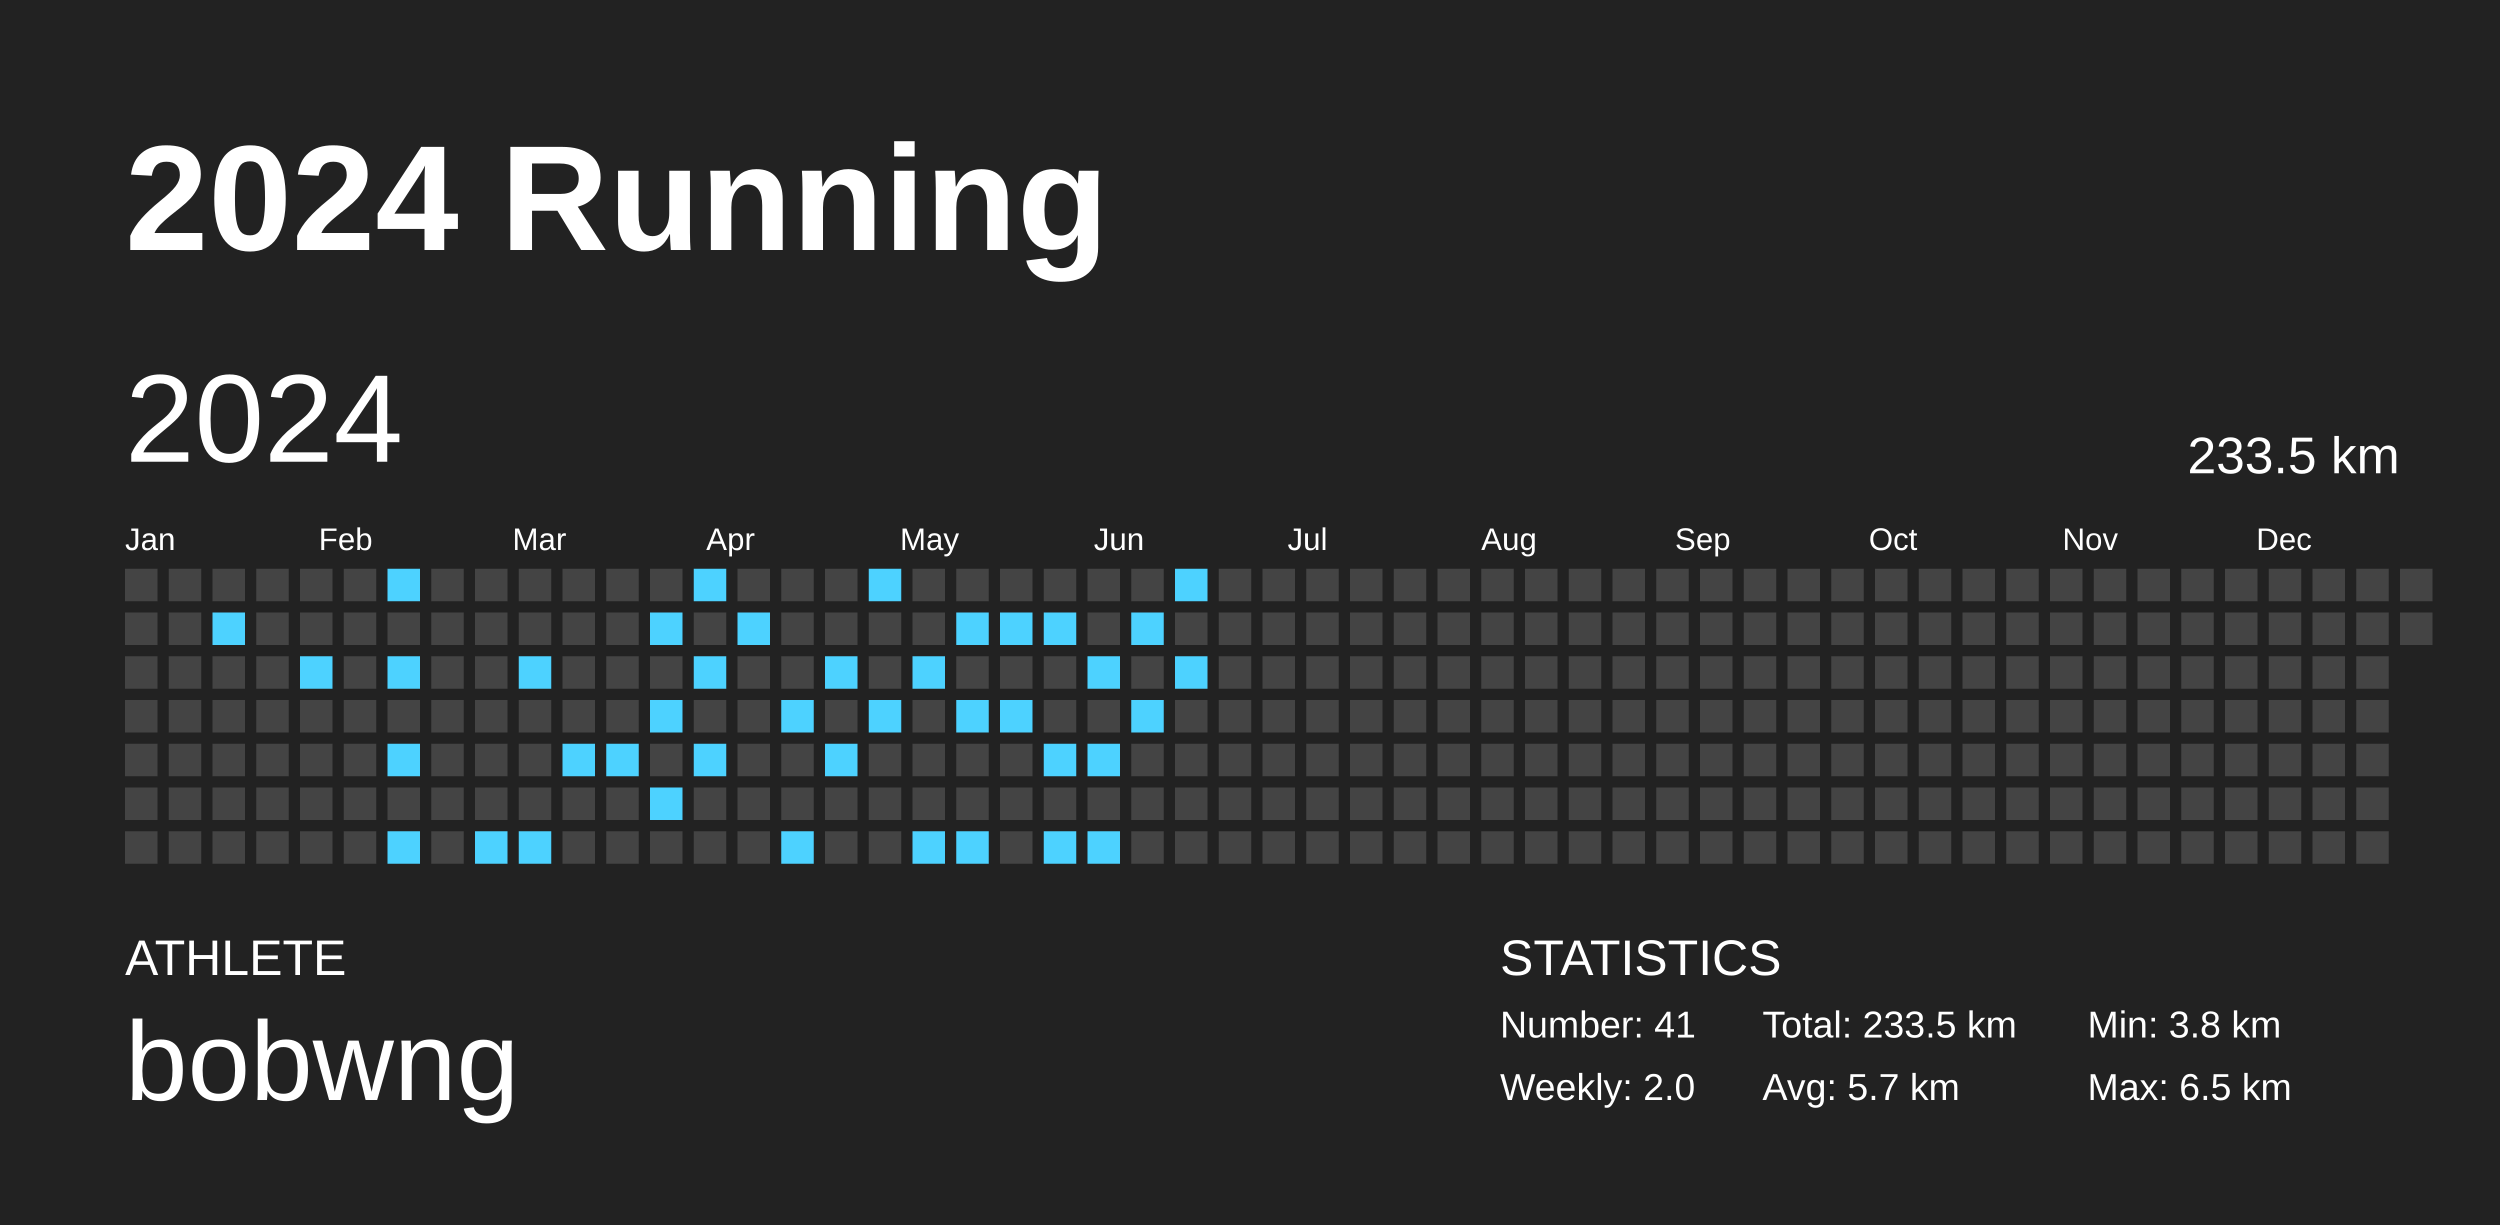
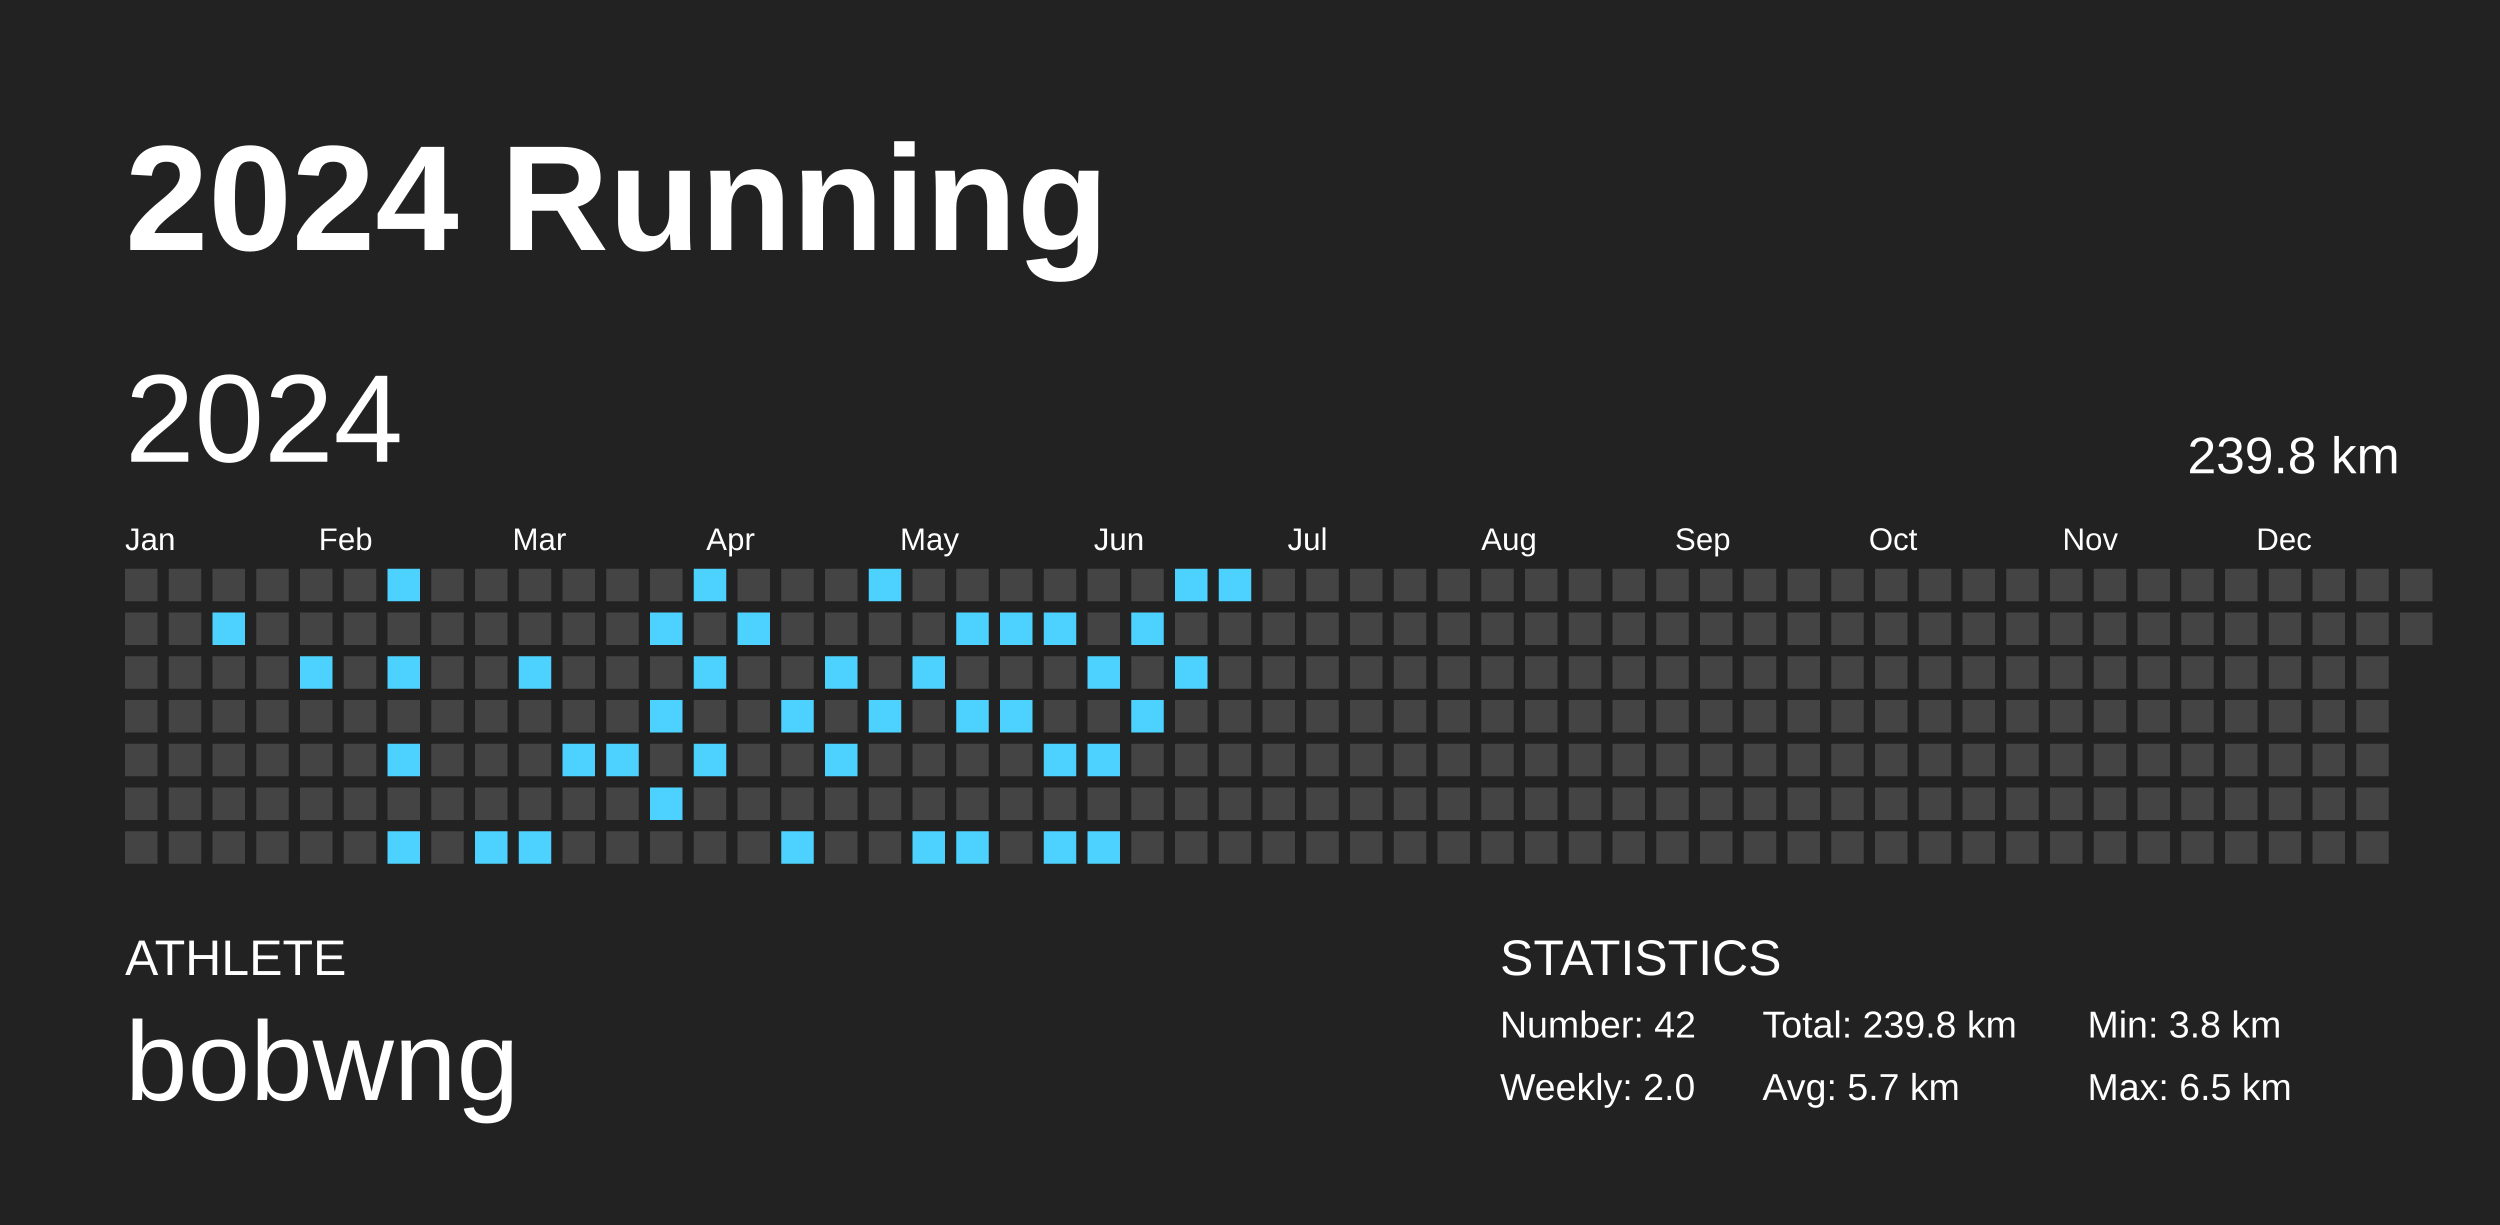
<svg xmlns="http://www.w3.org/2000/svg" baseProfile="full" height="98mm" version="1.1" viewBox="0,0,200,98" width="200mm">
  <defs />
  <rect fill="#222222" height="98" width="200" x="0" y="0" />
  <text fill="#FFFFFF" style="font-size:12px; font-family:Arial; font-weight:bold;" x="10" y="20">2024 Running</text>
  <text fill="#FFFFFF" style="font-size:4px; font-family:Arial" x="10" y="78">ATHLETE</text>
  <text fill="#FFFFFF" style="font-size:9px; font-family:Arial" x="10" y="88">bobwng</text>
  <text fill="#FFFFFF" style="font-size:4px; font-family:Arial" x="120" y="78">STATISTICS</text>
-   <text fill="#FFFFFF" style="font-size:3px; font-family:Arial" x="120" y="83">Number: 41</text>
+   <text fill="#FFFFFF" style="font-size:3px; font-family:Arial" x="120" y="83">Number: 42</text>
  <text fill="#FFFFFF" style="font-size:3px; font-family:Arial" x="120" y="88">Weekly: 2.0</text>
-   <text fill="#FFFFFF" style="font-size:3px; font-family:Arial" x="141" y="83">Total: 233.5 km</text>
+   <text fill="#FFFFFF" style="font-size:3px; font-family:Arial" x="141" y="83">Total: 239.8 km</text>
  <text fill="#FFFFFF" style="font-size:3px; font-family:Arial" x="141" y="88">Avg: 5.7 km</text>
  <text fill="#FFFFFF" style="font-size:3px; font-family:Arial" x="167" y="83">Min: 3.8 km</text>
  <text fill="#FFFFFF" style="font-size:3px; font-family:Arial" x="167" y="88">Max: 6.5 km</text>
  <text dominant-baseline="hanging" fill="#FFFFFF" style="font-size:10.0px; font-family:Arial;" x="10" y="30">2024</text>
-   <text dominant-baseline="hanging" fill="#FFFFFF" style="font-size:4.125px; font-family:Arial;" x="175" y="35">233.5 km</text>
+   <text dominant-baseline="hanging" fill="#FFFFFF" style="font-size:4.125px; font-family:Arial;" x="175" y="35">239.8 km</text>
  <text fill="#FFFFFF" style="font-size:2.5px; font-family:Arial" x="10.0" y="44">Jan</text>
  <text fill="#FFFFFF" style="font-size:2.5px; font-family:Arial" x="25.5" y="44">Feb</text>
  <text fill="#FFFFFF" style="font-size:2.5px; font-family:Arial" x="41.0" y="44">Mar</text>
  <text fill="#FFFFFF" style="font-size:2.5px; font-family:Arial" x="56.5" y="44">Apr</text>
  <text fill="#FFFFFF" style="font-size:2.5px; font-family:Arial" x="72.0" y="44">May</text>
  <text fill="#FFFFFF" style="font-size:2.5px; font-family:Arial" x="87.5" y="44">Jun</text>
  <text fill="#FFFFFF" style="font-size:2.5px; font-family:Arial" x="103.0" y="44">Jul</text>
  <text fill="#FFFFFF" style="font-size:2.5px; font-family:Arial" x="118.5" y="44">Aug</text>
  <text fill="#FFFFFF" style="font-size:2.5px; font-family:Arial" x="134.0" y="44">Sep</text>
  <text fill="#FFFFFF" style="font-size:2.5px; font-family:Arial" x="149.5" y="44">Oct</text>
  <text fill="#FFFFFF" style="font-size:2.5px; font-family:Arial" x="165.0" y="44">Nov</text>
  <text fill="#FFFFFF" style="font-size:2.5px; font-family:Arial" x="180.5" y="44">Dec</text>
  <rect fill="#444444" height="2.6" width="2.6" x="10.0" y="45.5" />
  <rect fill="#444444" height="2.6" width="2.6" x="10.0" y="49.0" />
  <rect fill="#444444" height="2.6" width="2.6" x="10.0" y="52.5" />
  <rect fill="#444444" height="2.6" width="2.6" x="10.0" y="56.0" />
  <rect fill="#444444" height="2.6" width="2.6" x="10.0" y="59.5" />
  <rect fill="#444444" height="2.6" width="2.6" x="10.0" y="63.0" />
  <rect fill="#444444" height="2.6" width="2.6" x="10.0" y="66.5" />
  <rect fill="#444444" height="2.6" width="2.6" x="13.5" y="45.5" />
  <rect fill="#444444" height="2.6" width="2.6" x="13.5" y="49.0" />
  <rect fill="#444444" height="2.6" width="2.6" x="13.5" y="52.5" />
  <rect fill="#444444" height="2.6" width="2.6" x="13.5" y="56.0" />
  <rect fill="#444444" height="2.6" width="2.6" x="13.5" y="59.5" />
  <rect fill="#444444" height="2.6" width="2.6" x="13.5" y="63.0" />
  <rect fill="#444444" height="2.6" width="2.6" x="13.5" y="66.5" />
  <rect fill="#444444" height="2.6" width="2.6" x="17.0" y="45.5" />
  <rect fill="#4dd2ff" height="2.6" width="2.6" x="17.0" y="49.0" />
  <rect fill="#444444" height="2.6" width="2.6" x="17.0" y="52.5" />
  <rect fill="#444444" height="2.6" width="2.6" x="17.0" y="56.0" />
  <rect fill="#444444" height="2.6" width="2.6" x="17.0" y="59.5" />
  <rect fill="#444444" height="2.6" width="2.6" x="17.0" y="63.0" />
  <rect fill="#444444" height="2.6" width="2.6" x="17.0" y="66.5" />
  <rect fill="#444444" height="2.6" width="2.6" x="20.5" y="45.5" />
  <rect fill="#444444" height="2.6" width="2.6" x="20.5" y="49.0" />
  <rect fill="#444444" height="2.6" width="2.6" x="20.5" y="52.5" />
  <rect fill="#444444" height="2.6" width="2.6" x="20.5" y="56.0" />
  <rect fill="#444444" height="2.6" width="2.6" x="20.5" y="59.5" />
  <rect fill="#444444" height="2.6" width="2.6" x="20.5" y="63.0" />
  <rect fill="#444444" height="2.6" width="2.6" x="20.5" y="66.5" />
  <rect fill="#444444" height="2.6" width="2.6" x="24.0" y="45.5" />
  <rect fill="#444444" height="2.6" width="2.6" x="24.0" y="49.0" />
  <rect fill="#4dd2ff" height="2.6" width="2.6" x="24.0" y="52.5" />
  <rect fill="#444444" height="2.6" width="2.6" x="24.0" y="56.0" />
  <rect fill="#444444" height="2.6" width="2.6" x="24.0" y="59.5" />
  <rect fill="#444444" height="2.6" width="2.6" x="24.0" y="63.0" />
  <rect fill="#444444" height="2.6" width="2.6" x="24.0" y="66.5" />
  <rect fill="#444444" height="2.6" width="2.6" x="27.5" y="45.5" />
  <rect fill="#444444" height="2.6" width="2.6" x="27.5" y="49.0" />
  <rect fill="#444444" height="2.6" width="2.6" x="27.5" y="52.5" />
  <rect fill="#444444" height="2.6" width="2.6" x="27.5" y="56.0" />
  <rect fill="#444444" height="2.6" width="2.6" x="27.5" y="59.5" />
  <rect fill="#444444" height="2.6" width="2.6" x="27.5" y="63.0" />
  <rect fill="#444444" height="2.6" width="2.6" x="27.5" y="66.5" />
  <rect fill="#4dd2ff" height="2.6" width="2.6" x="31.0" y="45.5" />
  <rect fill="#444444" height="2.6" width="2.6" x="31.0" y="49.0" />
  <rect fill="#4dd2ff" height="2.6" width="2.6" x="31.0" y="52.5" />
  <rect fill="#444444" height="2.6" width="2.6" x="31.0" y="56.0" />
  <rect fill="#4dd2ff" height="2.6" width="2.6" x="31.0" y="59.5" />
  <rect fill="#444444" height="2.6" width="2.6" x="31.0" y="63.0" />
  <rect fill="#4dd2ff" height="2.6" width="2.6" x="31.0" y="66.5" />
  <rect fill="#444444" height="2.6" width="2.6" x="34.5" y="45.5" />
  <rect fill="#444444" height="2.6" width="2.6" x="34.5" y="49.0" />
  <rect fill="#444444" height="2.6" width="2.6" x="34.5" y="52.5" />
  <rect fill="#444444" height="2.6" width="2.6" x="34.5" y="56.0" />
  <rect fill="#444444" height="2.6" width="2.6" x="34.5" y="59.5" />
  <rect fill="#444444" height="2.6" width="2.6" x="34.5" y="63.0" />
  <rect fill="#444444" height="2.6" width="2.6" x="34.5" y="66.5" />
  <rect fill="#444444" height="2.6" width="2.6" x="38.0" y="45.5" />
  <rect fill="#444444" height="2.6" width="2.6" x="38.0" y="49.0" />
  <rect fill="#444444" height="2.6" width="2.6" x="38.0" y="52.5" />
  <rect fill="#444444" height="2.6" width="2.6" x="38.0" y="56.0" />
  <rect fill="#444444" height="2.6" width="2.6" x="38.0" y="59.5" />
  <rect fill="#444444" height="2.6" width="2.6" x="38.0" y="63.0" />
  <rect fill="#4dd2ff" height="2.6" width="2.6" x="38.0" y="66.5" />
  <rect fill="#444444" height="2.6" width="2.6" x="41.5" y="45.5" />
  <rect fill="#444444" height="2.6" width="2.6" x="41.5" y="49.0" />
  <rect fill="#4dd2ff" height="2.6" width="2.6" x="41.5" y="52.5" />
  <rect fill="#444444" height="2.6" width="2.6" x="41.5" y="56.0" />
  <rect fill="#444444" height="2.6" width="2.6" x="41.5" y="59.5" />
  <rect fill="#444444" height="2.6" width="2.6" x="41.5" y="63.0" />
  <rect fill="#4dd2ff" height="2.6" width="2.6" x="41.5" y="66.5" />
  <rect fill="#444444" height="2.6" width="2.6" x="45.0" y="45.5" />
  <rect fill="#444444" height="2.6" width="2.6" x="45.0" y="49.0" />
  <rect fill="#444444" height="2.6" width="2.6" x="45.0" y="52.5" />
  <rect fill="#444444" height="2.6" width="2.6" x="45.0" y="56.0" />
  <rect fill="#4dd2ff" height="2.6" width="2.6" x="45.0" y="59.5" />
  <rect fill="#444444" height="2.6" width="2.6" x="45.0" y="63.0" />
  <rect fill="#444444" height="2.6" width="2.6" x="45.0" y="66.5" />
  <rect fill="#444444" height="2.6" width="2.6" x="48.5" y="45.5" />
  <rect fill="#444444" height="2.6" width="2.6" x="48.5" y="49.0" />
  <rect fill="#444444" height="2.6" width="2.6" x="48.5" y="52.5" />
  <rect fill="#444444" height="2.6" width="2.6" x="48.5" y="56.0" />
  <rect fill="#4dd2ff" height="2.6" width="2.6" x="48.5" y="59.5" />
  <rect fill="#444444" height="2.6" width="2.6" x="48.5" y="63.0" />
  <rect fill="#444444" height="2.6" width="2.6" x="48.5" y="66.5" />
  <rect fill="#444444" height="2.6" width="2.6" x="52.0" y="45.5" />
  <rect fill="#4dd2ff" height="2.6" width="2.6" x="52.0" y="49.0" />
  <rect fill="#444444" height="2.6" width="2.6" x="52.0" y="52.5" />
  <rect fill="#4dd2ff" height="2.6" width="2.6" x="52.0" y="56.0" />
  <rect fill="#444444" height="2.6" width="2.6" x="52.0" y="59.5" />
  <rect fill="#4dd2ff" height="2.6" width="2.6" x="52.0" y="63.0" />
  <rect fill="#444444" height="2.6" width="2.6" x="52.0" y="66.5" />
  <rect fill="#4dd2ff" height="2.6" width="2.6" x="55.5" y="45.5" />
  <rect fill="#444444" height="2.6" width="2.6" x="55.5" y="49.0" />
  <rect fill="#4dd2ff" height="2.6" width="2.6" x="55.5" y="52.5" />
  <rect fill="#444444" height="2.6" width="2.6" x="55.5" y="56.0" />
  <rect fill="#4dd2ff" height="2.6" width="2.6" x="55.5" y="59.5" />
  <rect fill="#444444" height="2.6" width="2.6" x="55.5" y="63.0" />
  <rect fill="#444444" height="2.6" width="2.6" x="55.5" y="66.5" />
  <rect fill="#444444" height="2.6" width="2.6" x="59.0" y="45.5" />
  <rect fill="#4dd2ff" height="2.6" width="2.6" x="59.0" y="49.0" />
  <rect fill="#444444" height="2.6" width="2.6" x="59.0" y="52.5" />
  <rect fill="#444444" height="2.6" width="2.6" x="59.0" y="56.0" />
  <rect fill="#444444" height="2.6" width="2.6" x="59.0" y="59.5" />
  <rect fill="#444444" height="2.6" width="2.6" x="59.0" y="63.0" />
  <rect fill="#444444" height="2.6" width="2.6" x="59.0" y="66.5" />
  <rect fill="#444444" height="2.6" width="2.6" x="62.5" y="45.5" />
  <rect fill="#444444" height="2.6" width="2.6" x="62.5" y="49.0" />
  <rect fill="#444444" height="2.6" width="2.6" x="62.5" y="52.5" />
  <rect fill="#4dd2ff" height="2.6" width="2.6" x="62.5" y="56.0" />
  <rect fill="#444444" height="2.6" width="2.6" x="62.5" y="59.5" />
  <rect fill="#444444" height="2.6" width="2.6" x="62.5" y="63.0" />
  <rect fill="#4dd2ff" height="2.6" width="2.6" x="62.5" y="66.5" />
  <rect fill="#444444" height="2.6" width="2.6" x="66.0" y="45.5" />
  <rect fill="#444444" height="2.6" width="2.6" x="66.0" y="49.0" />
  <rect fill="#4dd2ff" height="2.6" width="2.6" x="66.0" y="52.5" />
  <rect fill="#444444" height="2.6" width="2.6" x="66.0" y="56.0" />
  <rect fill="#4dd2ff" height="2.6" width="2.6" x="66.0" y="59.5" />
  <rect fill="#444444" height="2.6" width="2.6" x="66.0" y="63.0" />
  <rect fill="#444444" height="2.6" width="2.6" x="66.0" y="66.5" />
  <rect fill="#4dd2ff" height="2.6" width="2.6" x="69.5" y="45.5" />
  <rect fill="#444444" height="2.6" width="2.6" x="69.5" y="49.0" />
  <rect fill="#444444" height="2.6" width="2.6" x="69.5" y="52.5" />
  <rect fill="#4dd2ff" height="2.6" width="2.6" x="69.5" y="56.0" />
  <rect fill="#444444" height="2.6" width="2.6" x="69.5" y="59.5" />
  <rect fill="#444444" height="2.6" width="2.6" x="69.5" y="63.0" />
  <rect fill="#444444" height="2.6" width="2.6" x="69.5" y="66.5" />
  <rect fill="#444444" height="2.6" width="2.6" x="73.0" y="45.5" />
  <rect fill="#444444" height="2.6" width="2.6" x="73.0" y="49.0" />
  <rect fill="#4dd2ff" height="2.6" width="2.6" x="73.0" y="52.5" />
  <rect fill="#444444" height="2.6" width="2.6" x="73.0" y="56.0" />
  <rect fill="#444444" height="2.6" width="2.6" x="73.0" y="59.5" />
  <rect fill="#444444" height="2.6" width="2.6" x="73.0" y="63.0" />
  <rect fill="#4dd2ff" height="2.6" width="2.6" x="73.0" y="66.5" />
  <rect fill="#444444" height="2.6" width="2.6" x="76.5" y="45.5" />
  <rect fill="#4dd2ff" height="2.6" width="2.6" x="76.5" y="49.0" />
  <rect fill="#444444" height="2.6" width="2.6" x="76.5" y="52.5" />
  <rect fill="#4dd2ff" height="2.6" width="2.6" x="76.5" y="56.0" />
  <rect fill="#444444" height="2.6" width="2.6" x="76.5" y="59.5" />
  <rect fill="#444444" height="2.6" width="2.6" x="76.5" y="63.0" />
  <rect fill="#4dd2ff" height="2.6" width="2.6" x="76.5" y="66.5" />
  <rect fill="#444444" height="2.6" width="2.6" x="80.0" y="45.5" />
  <rect fill="#4dd2ff" height="2.6" width="2.6" x="80.0" y="49.0" />
  <rect fill="#444444" height="2.6" width="2.6" x="80.0" y="52.5" />
  <rect fill="#4dd2ff" height="2.6" width="2.6" x="80.0" y="56.0" />
  <rect fill="#444444" height="2.6" width="2.6" x="80.0" y="59.5" />
  <rect fill="#444444" height="2.6" width="2.6" x="80.0" y="63.0" />
  <rect fill="#444444" height="2.6" width="2.6" x="80.0" y="66.5" />
  <rect fill="#444444" height="2.6" width="2.6" x="83.5" y="45.5" />
  <rect fill="#4dd2ff" height="2.6" width="2.6" x="83.5" y="49.0" />
  <rect fill="#444444" height="2.6" width="2.6" x="83.5" y="52.5" />
  <rect fill="#444444" height="2.6" width="2.6" x="83.5" y="56.0" />
  <rect fill="#4dd2ff" height="2.6" width="2.6" x="83.5" y="59.5" />
  <rect fill="#444444" height="2.6" width="2.6" x="83.5" y="63.0" />
  <rect fill="#4dd2ff" height="2.6" width="2.6" x="83.5" y="66.5" />
  <rect fill="#444444" height="2.6" width="2.6" x="87.0" y="45.5" />
  <rect fill="#444444" height="2.6" width="2.6" x="87.0" y="49.0" />
  <rect fill="#4dd2ff" height="2.6" width="2.6" x="87.0" y="52.5" />
  <rect fill="#444444" height="2.6" width="2.6" x="87.0" y="56.0" />
  <rect fill="#4dd2ff" height="2.6" width="2.6" x="87.0" y="59.5" />
  <rect fill="#444444" height="2.6" width="2.6" x="87.0" y="63.0" />
  <rect fill="#4dd2ff" height="2.6" width="2.6" x="87.0" y="66.5" />
  <rect fill="#444444" height="2.6" width="2.6" x="90.5" y="45.5" />
  <rect fill="#4dd2ff" height="2.6" width="2.6" x="90.5" y="49.0" />
  <rect fill="#444444" height="2.6" width="2.6" x="90.5" y="52.5" />
  <rect fill="#4dd2ff" height="2.6" width="2.6" x="90.5" y="56.0" />
  <rect fill="#444444" height="2.6" width="2.6" x="90.5" y="59.5" />
  <rect fill="#444444" height="2.6" width="2.6" x="90.5" y="63.0" />
  <rect fill="#444444" height="2.6" width="2.6" x="90.5" y="66.5" />
  <rect fill="#4dd2ff" height="2.6" width="2.6" x="94.0" y="45.5" />
  <rect fill="#444444" height="2.6" width="2.6" x="94.0" y="49.0" />
  <rect fill="#4dd2ff" height="2.6" width="2.6" x="94.0" y="52.5" />
  <rect fill="#444444" height="2.6" width="2.6" x="94.0" y="56.0" />
  <rect fill="#444444" height="2.6" width="2.6" x="94.0" y="59.5" />
  <rect fill="#444444" height="2.6" width="2.6" x="94.0" y="63.0" />
  <rect fill="#444444" height="2.6" width="2.6" x="94.0" y="66.5" />
-   <rect fill="#444444" height="2.6" width="2.6" x="97.5" y="45.5" />
+   <rect fill="#4dd2ff" height="2.6" width="2.6" x="97.5" y="45.5" />
  <rect fill="#444444" height="2.6" width="2.6" x="97.5" y="49.0" />
  <rect fill="#444444" height="2.6" width="2.6" x="97.5" y="52.5" />
  <rect fill="#444444" height="2.6" width="2.6" x="97.5" y="56.0" />
  <rect fill="#444444" height="2.6" width="2.6" x="97.5" y="59.5" />
  <rect fill="#444444" height="2.6" width="2.6" x="97.5" y="63.0" />
  <rect fill="#444444" height="2.6" width="2.6" x="97.5" y="66.5" />
  <rect fill="#444444" height="2.6" width="2.6" x="101.0" y="45.5" />
  <rect fill="#444444" height="2.6" width="2.6" x="101.0" y="49.0" />
  <rect fill="#444444" height="2.6" width="2.6" x="101.0" y="52.5" />
  <rect fill="#444444" height="2.6" width="2.6" x="101.0" y="56.0" />
  <rect fill="#444444" height="2.6" width="2.6" x="101.0" y="59.5" />
  <rect fill="#444444" height="2.6" width="2.6" x="101.0" y="63.0" />
  <rect fill="#444444" height="2.6" width="2.6" x="101.0" y="66.5" />
  <rect fill="#444444" height="2.6" width="2.6" x="104.5" y="45.5" />
  <rect fill="#444444" height="2.6" width="2.6" x="104.5" y="49.0" />
  <rect fill="#444444" height="2.6" width="2.6" x="104.5" y="52.5" />
  <rect fill="#444444" height="2.6" width="2.6" x="104.5" y="56.0" />
  <rect fill="#444444" height="2.6" width="2.6" x="104.5" y="59.5" />
  <rect fill="#444444" height="2.6" width="2.6" x="104.5" y="63.0" />
  <rect fill="#444444" height="2.6" width="2.6" x="104.5" y="66.5" />
  <rect fill="#444444" height="2.6" width="2.6" x="108.0" y="45.5" />
  <rect fill="#444444" height="2.6" width="2.6" x="108.0" y="49.0" />
  <rect fill="#444444" height="2.6" width="2.6" x="108.0" y="52.5" />
  <rect fill="#444444" height="2.6" width="2.6" x="108.0" y="56.0" />
  <rect fill="#444444" height="2.6" width="2.6" x="108.0" y="59.5" />
  <rect fill="#444444" height="2.6" width="2.6" x="108.0" y="63.0" />
  <rect fill="#444444" height="2.6" width="2.6" x="108.0" y="66.5" />
  <rect fill="#444444" height="2.6" width="2.6" x="111.5" y="45.5" />
  <rect fill="#444444" height="2.6" width="2.6" x="111.5" y="49.0" />
  <rect fill="#444444" height="2.6" width="2.6" x="111.5" y="52.5" />
  <rect fill="#444444" height="2.6" width="2.6" x="111.5" y="56.0" />
  <rect fill="#444444" height="2.6" width="2.6" x="111.5" y="59.5" />
  <rect fill="#444444" height="2.6" width="2.6" x="111.5" y="63.0" />
  <rect fill="#444444" height="2.6" width="2.6" x="111.5" y="66.5" />
  <rect fill="#444444" height="2.6" width="2.6" x="115.0" y="45.5" />
  <rect fill="#444444" height="2.6" width="2.6" x="115.0" y="49.0" />
  <rect fill="#444444" height="2.6" width="2.6" x="115.0" y="52.5" />
  <rect fill="#444444" height="2.6" width="2.6" x="115.0" y="56.0" />
  <rect fill="#444444" height="2.6" width="2.6" x="115.0" y="59.5" />
  <rect fill="#444444" height="2.6" width="2.6" x="115.0" y="63.0" />
  <rect fill="#444444" height="2.6" width="2.6" x="115.0" y="66.5" />
  <rect fill="#444444" height="2.6" width="2.6" x="118.5" y="45.5" />
  <rect fill="#444444" height="2.6" width="2.6" x="118.5" y="49.0" />
  <rect fill="#444444" height="2.6" width="2.6" x="118.5" y="52.5" />
  <rect fill="#444444" height="2.6" width="2.6" x="118.5" y="56.0" />
  <rect fill="#444444" height="2.6" width="2.6" x="118.5" y="59.5" />
  <rect fill="#444444" height="2.6" width="2.6" x="118.5" y="63.0" />
  <rect fill="#444444" height="2.6" width="2.6" x="118.5" y="66.5" />
  <rect fill="#444444" height="2.6" width="2.6" x="122.0" y="45.5" />
  <rect fill="#444444" height="2.6" width="2.6" x="122.0" y="49.0" />
  <rect fill="#444444" height="2.6" width="2.6" x="122.0" y="52.5" />
  <rect fill="#444444" height="2.6" width="2.6" x="122.0" y="56.0" />
  <rect fill="#444444" height="2.6" width="2.6" x="122.0" y="59.5" />
  <rect fill="#444444" height="2.6" width="2.6" x="122.0" y="63.0" />
  <rect fill="#444444" height="2.6" width="2.6" x="122.0" y="66.5" />
  <rect fill="#444444" height="2.6" width="2.6" x="125.5" y="45.5" />
  <rect fill="#444444" height="2.6" width="2.6" x="125.5" y="49.0" />
  <rect fill="#444444" height="2.6" width="2.6" x="125.5" y="52.5" />
  <rect fill="#444444" height="2.6" width="2.6" x="125.5" y="56.0" />
  <rect fill="#444444" height="2.6" width="2.6" x="125.5" y="59.5" />
  <rect fill="#444444" height="2.6" width="2.6" x="125.5" y="63.0" />
  <rect fill="#444444" height="2.6" width="2.6" x="125.5" y="66.5" />
  <rect fill="#444444" height="2.6" width="2.6" x="129.0" y="45.5" />
  <rect fill="#444444" height="2.6" width="2.6" x="129.0" y="49.0" />
  <rect fill="#444444" height="2.6" width="2.6" x="129.0" y="52.5" />
  <rect fill="#444444" height="2.6" width="2.6" x="129.0" y="56.0" />
  <rect fill="#444444" height="2.6" width="2.6" x="129.0" y="59.5" />
  <rect fill="#444444" height="2.6" width="2.6" x="129.0" y="63.0" />
  <rect fill="#444444" height="2.6" width="2.6" x="129.0" y="66.5" />
  <rect fill="#444444" height="2.6" width="2.6" x="132.5" y="45.5" />
  <rect fill="#444444" height="2.6" width="2.6" x="132.5" y="49.0" />
  <rect fill="#444444" height="2.6" width="2.6" x="132.5" y="52.5" />
  <rect fill="#444444" height="2.6" width="2.6" x="132.5" y="56.0" />
  <rect fill="#444444" height="2.6" width="2.6" x="132.5" y="59.5" />
  <rect fill="#444444" height="2.6" width="2.6" x="132.5" y="63.0" />
  <rect fill="#444444" height="2.6" width="2.6" x="132.5" y="66.5" />
  <rect fill="#444444" height="2.6" width="2.6" x="136.0" y="45.5" />
  <rect fill="#444444" height="2.6" width="2.6" x="136.0" y="49.0" />
  <rect fill="#444444" height="2.6" width="2.6" x="136.0" y="52.5" />
  <rect fill="#444444" height="2.6" width="2.6" x="136.0" y="56.0" />
  <rect fill="#444444" height="2.6" width="2.6" x="136.0" y="59.5" />
  <rect fill="#444444" height="2.6" width="2.6" x="136.0" y="63.0" />
  <rect fill="#444444" height="2.6" width="2.6" x="136.0" y="66.5" />
  <rect fill="#444444" height="2.6" width="2.6" x="139.5" y="45.5" />
  <rect fill="#444444" height="2.6" width="2.6" x="139.5" y="49.0" />
  <rect fill="#444444" height="2.6" width="2.6" x="139.5" y="52.5" />
  <rect fill="#444444" height="2.6" width="2.6" x="139.5" y="56.0" />
  <rect fill="#444444" height="2.6" width="2.6" x="139.5" y="59.5" />
  <rect fill="#444444" height="2.6" width="2.6" x="139.5" y="63.0" />
  <rect fill="#444444" height="2.6" width="2.6" x="139.5" y="66.5" />
  <rect fill="#444444" height="2.6" width="2.6" x="143.0" y="45.5" />
  <rect fill="#444444" height="2.6" width="2.6" x="143.0" y="49.0" />
  <rect fill="#444444" height="2.6" width="2.6" x="143.0" y="52.5" />
  <rect fill="#444444" height="2.6" width="2.6" x="143.0" y="56.0" />
  <rect fill="#444444" height="2.6" width="2.6" x="143.0" y="59.5" />
  <rect fill="#444444" height="2.6" width="2.6" x="143.0" y="63.0" />
  <rect fill="#444444" height="2.6" width="2.6" x="143.0" y="66.5" />
  <rect fill="#444444" height="2.6" width="2.6" x="146.5" y="45.5" />
  <rect fill="#444444" height="2.6" width="2.6" x="146.5" y="49.0" />
  <rect fill="#444444" height="2.6" width="2.6" x="146.5" y="52.5" />
  <rect fill="#444444" height="2.6" width="2.6" x="146.5" y="56.0" />
  <rect fill="#444444" height="2.6" width="2.6" x="146.5" y="59.5" />
  <rect fill="#444444" height="2.6" width="2.6" x="146.5" y="63.0" />
  <rect fill="#444444" height="2.6" width="2.6" x="146.5" y="66.5" />
  <rect fill="#444444" height="2.6" width="2.6" x="150.0" y="45.5" />
  <rect fill="#444444" height="2.6" width="2.6" x="150.0" y="49.0" />
  <rect fill="#444444" height="2.6" width="2.6" x="150.0" y="52.5" />
  <rect fill="#444444" height="2.6" width="2.6" x="150.0" y="56.0" />
  <rect fill="#444444" height="2.6" width="2.6" x="150.0" y="59.5" />
  <rect fill="#444444" height="2.6" width="2.6" x="150.0" y="63.0" />
  <rect fill="#444444" height="2.6" width="2.6" x="150.0" y="66.5" />
  <rect fill="#444444" height="2.6" width="2.6" x="153.5" y="45.5" />
  <rect fill="#444444" height="2.6" width="2.6" x="153.5" y="49.0" />
  <rect fill="#444444" height="2.6" width="2.6" x="153.5" y="52.5" />
  <rect fill="#444444" height="2.6" width="2.6" x="153.5" y="56.0" />
  <rect fill="#444444" height="2.6" width="2.6" x="153.5" y="59.5" />
  <rect fill="#444444" height="2.6" width="2.6" x="153.5" y="63.0" />
  <rect fill="#444444" height="2.6" width="2.6" x="153.5" y="66.5" />
  <rect fill="#444444" height="2.6" width="2.6" x="157.0" y="45.5" />
  <rect fill="#444444" height="2.6" width="2.6" x="157.0" y="49.0" />
  <rect fill="#444444" height="2.6" width="2.6" x="157.0" y="52.5" />
  <rect fill="#444444" height="2.6" width="2.6" x="157.0" y="56.0" />
  <rect fill="#444444" height="2.6" width="2.6" x="157.0" y="59.5" />
  <rect fill="#444444" height="2.6" width="2.6" x="157.0" y="63.0" />
  <rect fill="#444444" height="2.6" width="2.6" x="157.0" y="66.5" />
  <rect fill="#444444" height="2.6" width="2.6" x="160.5" y="45.5" />
  <rect fill="#444444" height="2.6" width="2.6" x="160.5" y="49.0" />
  <rect fill="#444444" height="2.6" width="2.6" x="160.5" y="52.5" />
  <rect fill="#444444" height="2.6" width="2.6" x="160.5" y="56.0" />
  <rect fill="#444444" height="2.6" width="2.6" x="160.5" y="59.5" />
  <rect fill="#444444" height="2.6" width="2.6" x="160.5" y="63.0" />
  <rect fill="#444444" height="2.6" width="2.6" x="160.5" y="66.5" />
  <rect fill="#444444" height="2.6" width="2.6" x="164.0" y="45.5" />
  <rect fill="#444444" height="2.6" width="2.6" x="164.0" y="49.0" />
  <rect fill="#444444" height="2.6" width="2.6" x="164.0" y="52.5" />
  <rect fill="#444444" height="2.6" width="2.6" x="164.0" y="56.0" />
  <rect fill="#444444" height="2.6" width="2.6" x="164.0" y="59.5" />
  <rect fill="#444444" height="2.6" width="2.6" x="164.0" y="63.0" />
  <rect fill="#444444" height="2.6" width="2.6" x="164.0" y="66.5" />
  <rect fill="#444444" height="2.6" width="2.6" x="167.5" y="45.5" />
  <rect fill="#444444" height="2.6" width="2.6" x="167.5" y="49.0" />
  <rect fill="#444444" height="2.6" width="2.6" x="167.5" y="52.5" />
  <rect fill="#444444" height="2.6" width="2.6" x="167.5" y="56.0" />
  <rect fill="#444444" height="2.6" width="2.6" x="167.5" y="59.5" />
  <rect fill="#444444" height="2.6" width="2.6" x="167.5" y="63.0" />
  <rect fill="#444444" height="2.6" width="2.6" x="167.5" y="66.5" />
  <rect fill="#444444" height="2.6" width="2.6" x="171.0" y="45.5" />
  <rect fill="#444444" height="2.6" width="2.6" x="171.0" y="49.0" />
  <rect fill="#444444" height="2.6" width="2.6" x="171.0" y="52.5" />
  <rect fill="#444444" height="2.6" width="2.6" x="171.0" y="56.0" />
  <rect fill="#444444" height="2.6" width="2.6" x="171.0" y="59.5" />
  <rect fill="#444444" height="2.6" width="2.6" x="171.0" y="63.0" />
  <rect fill="#444444" height="2.6" width="2.6" x="171.0" y="66.5" />
  <rect fill="#444444" height="2.6" width="2.6" x="174.5" y="45.5" />
  <rect fill="#444444" height="2.6" width="2.6" x="174.5" y="49.0" />
  <rect fill="#444444" height="2.6" width="2.6" x="174.5" y="52.5" />
  <rect fill="#444444" height="2.6" width="2.6" x="174.5" y="56.0" />
  <rect fill="#444444" height="2.6" width="2.6" x="174.5" y="59.5" />
  <rect fill="#444444" height="2.6" width="2.6" x="174.5" y="63.0" />
  <rect fill="#444444" height="2.6" width="2.6" x="174.5" y="66.5" />
  <rect fill="#444444" height="2.6" width="2.6" x="178.0" y="45.5" />
  <rect fill="#444444" height="2.6" width="2.6" x="178.0" y="49.0" />
  <rect fill="#444444" height="2.6" width="2.6" x="178.0" y="52.5" />
  <rect fill="#444444" height="2.6" width="2.6" x="178.0" y="56.0" />
  <rect fill="#444444" height="2.6" width="2.6" x="178.0" y="59.5" />
  <rect fill="#444444" height="2.6" width="2.6" x="178.0" y="63.0" />
  <rect fill="#444444" height="2.6" width="2.6" x="178.0" y="66.5" />
  <rect fill="#444444" height="2.6" width="2.6" x="181.5" y="45.5" />
  <rect fill="#444444" height="2.6" width="2.6" x="181.5" y="49.0" />
  <rect fill="#444444" height="2.6" width="2.6" x="181.5" y="52.5" />
  <rect fill="#444444" height="2.6" width="2.6" x="181.5" y="56.0" />
  <rect fill="#444444" height="2.6" width="2.6" x="181.5" y="59.5" />
  <rect fill="#444444" height="2.6" width="2.6" x="181.5" y="63.0" />
  <rect fill="#444444" height="2.6" width="2.6" x="181.5" y="66.5" />
  <rect fill="#444444" height="2.6" width="2.6" x="185.0" y="45.5" />
  <rect fill="#444444" height="2.6" width="2.6" x="185.0" y="49.0" />
  <rect fill="#444444" height="2.6" width="2.6" x="185.0" y="52.5" />
  <rect fill="#444444" height="2.6" width="2.6" x="185.0" y="56.0" />
  <rect fill="#444444" height="2.6" width="2.6" x="185.0" y="59.5" />
  <rect fill="#444444" height="2.6" width="2.6" x="185.0" y="63.0" />
  <rect fill="#444444" height="2.6" width="2.6" x="185.0" y="66.5" />
  <rect fill="#444444" height="2.6" width="2.6" x="188.5" y="45.5" />
  <rect fill="#444444" height="2.6" width="2.6" x="188.5" y="49.0" />
  <rect fill="#444444" height="2.6" width="2.6" x="188.5" y="52.5" />
  <rect fill="#444444" height="2.6" width="2.6" x="188.5" y="56.0" />
  <rect fill="#444444" height="2.6" width="2.6" x="188.5" y="59.5" />
  <rect fill="#444444" height="2.6" width="2.6" x="188.5" y="63.0" />
  <rect fill="#444444" height="2.6" width="2.6" x="188.5" y="66.5" />
  <rect fill="#444444" height="2.6" width="2.6" x="192.0" y="45.5" />
  <rect fill="#444444" height="2.6" width="2.6" x="192.0" y="49.0" />
</svg>
